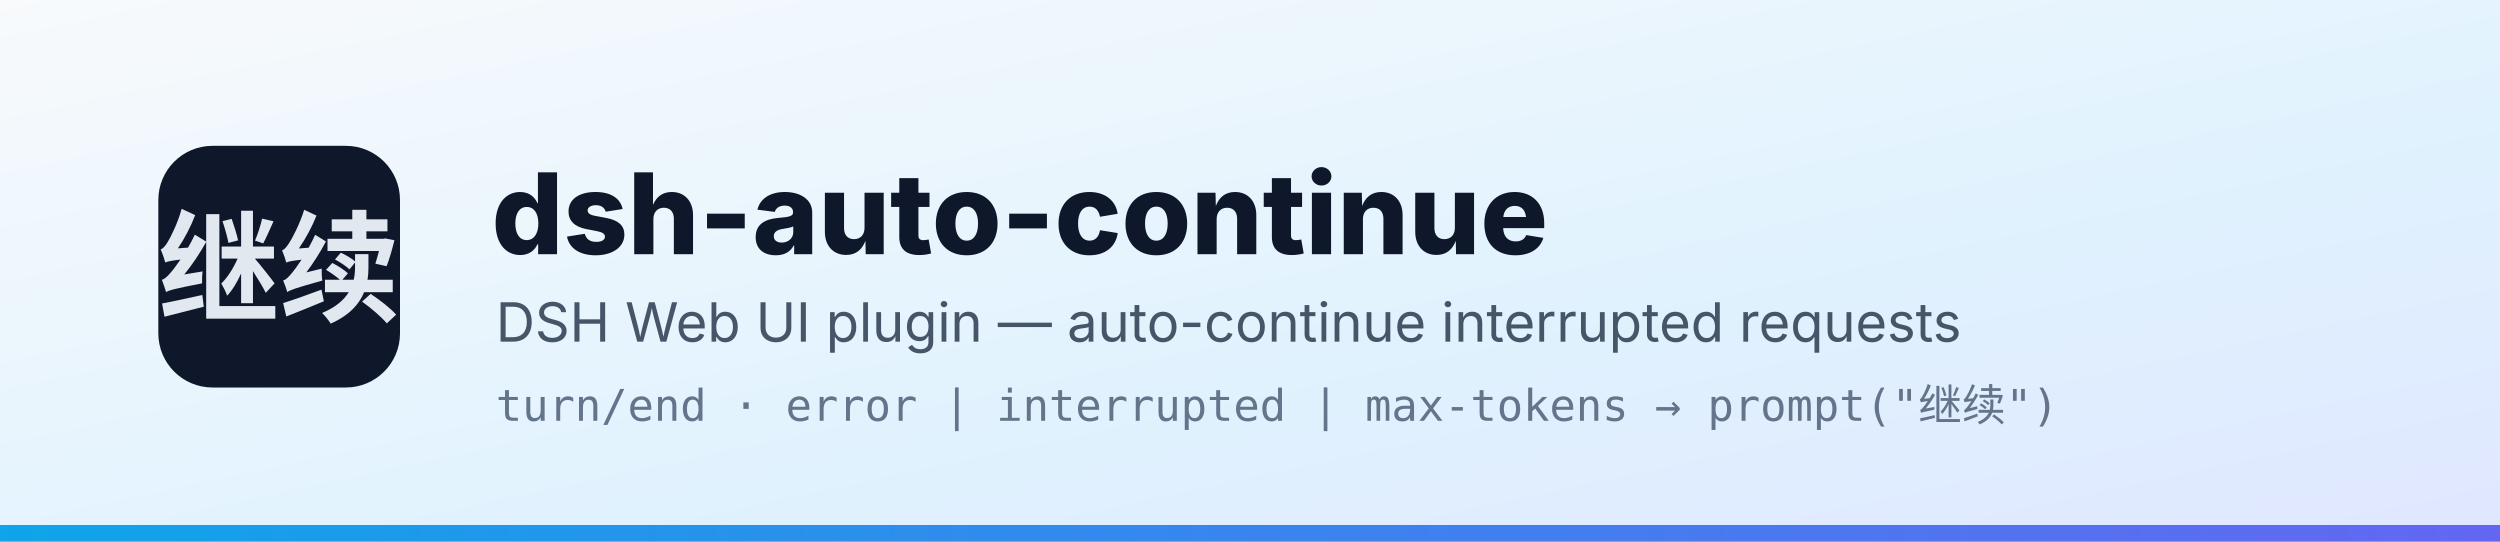
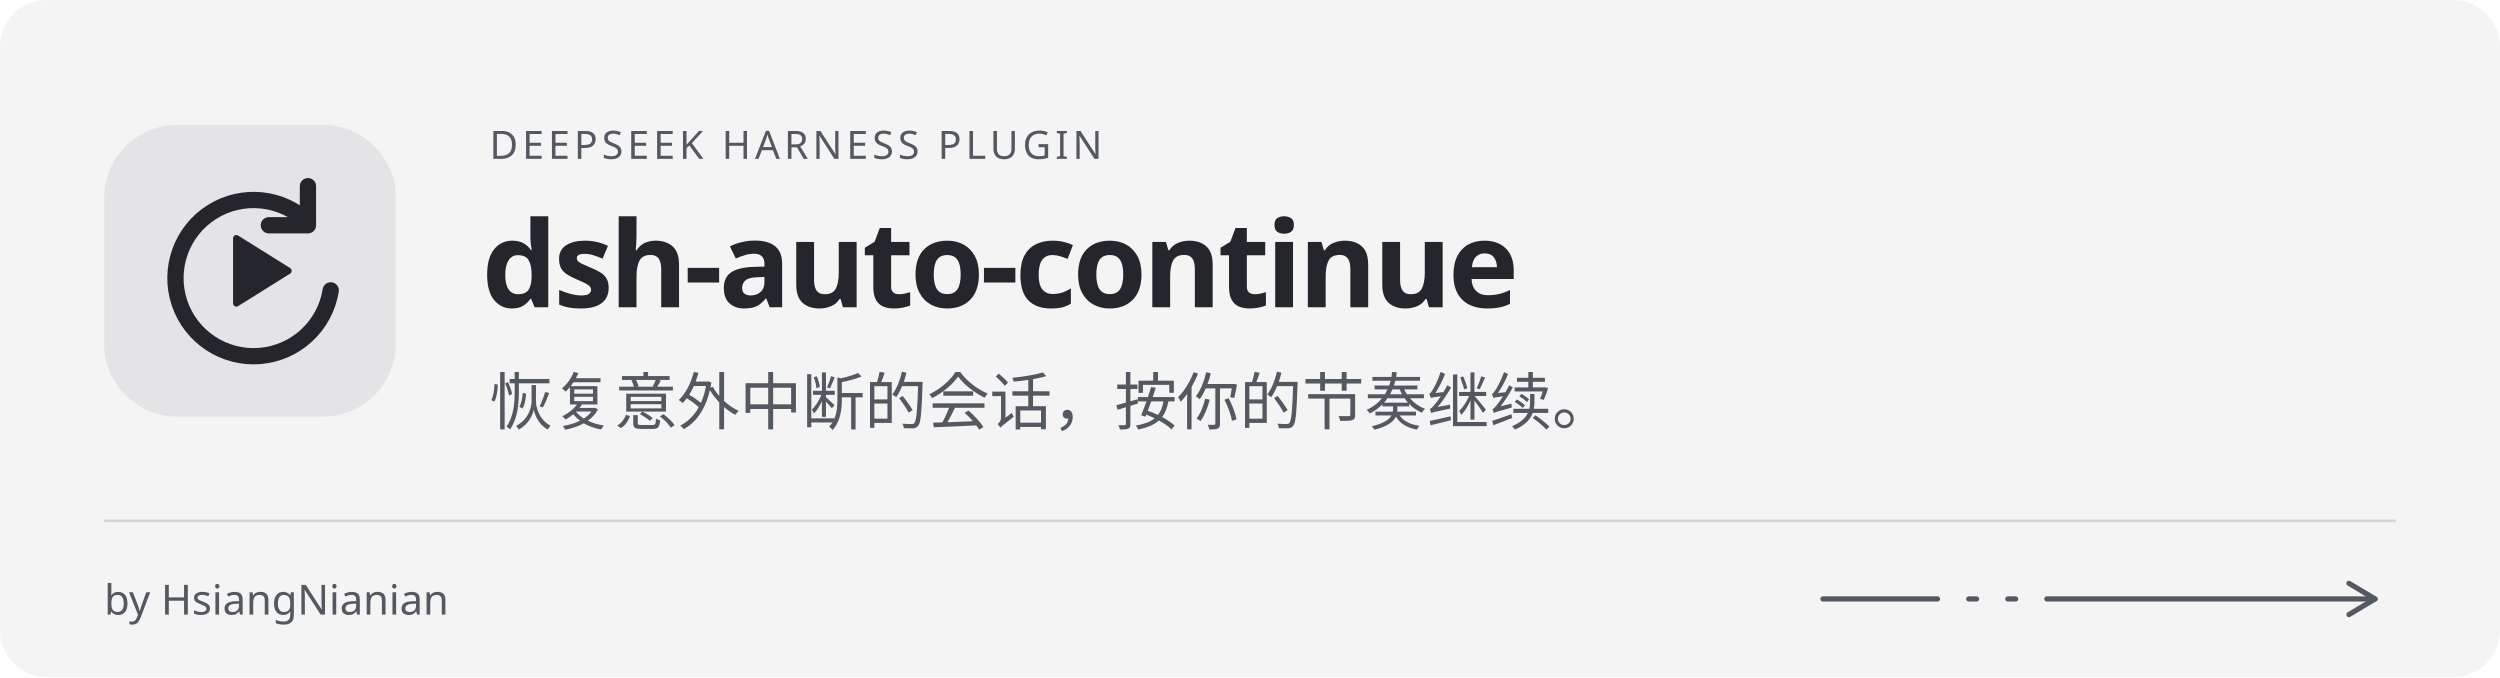
- <svg xmlns="http://www.w3.org/2000/svg" width="1200" height="260" font-family="system-ui, -apple-system, 'Segoe UI', sans-serif" viewBox="0 0 1200 260">
-   <defs>
-     <linearGradient id="bg" x1="0" x2="1" y1="0" y2="1">
-       <stop offset="0%" stop-color="#f8fafc" />
-       <stop offset="60%" stop-color="#e0f2fe" />
-       <stop offset="100%" stop-color="#e0e7ff" />
-     </linearGradient>
-     <linearGradient id="bar" x1="0" x2="1" y1="0" y2="0">
-       <stop offset="0%" stop-color="#0ea5e9" />
-       <stop offset="100%" stop-color="#6366f1" />
-     </linearGradient>
-   </defs>
-   <rect width="1200" height="260" fill="url(#bg)" />
-   <rect width="1200" height="8" x="0" y="252" fill="url(#bar)" />
-   <rect width="116" height="116" x="76" y="70" fill="#0f172a" rx="26" />
-   <text x="134" y="150" fill="#e2e8f0" font-size="58" font-weight="700" text-anchor="middle">继续</text>
-   <text x="236" y="122" fill="#0f172a" font-size="54" font-weight="800">dsh-auto-continue</text>
-   <text x="238" y="164" fill="#475569" font-size="26">DSH Web UI plugin — auto-continue interrupted requests</text>
-   <text x="238" y="202" fill="#64748b" font-family="ui-monospace, SFMono-Regular, Menlo, monospace" font-size="21">turn/end · error | interrupted | max-tokens → prompt("继续")</text>
+ <svg xmlns="http://www.w3.org/2000/svg" width="960" height="260" viewBox="0 0 960 260" role="img" lang="zh" aria-labelledby="title description">
+   <style>
+     text { font-family: -apple-system, BlinkMacSystemFont, 'Segoe UI', 'Noto Sans', 'PingFang SC', 'Microsoft YaHei', sans-serif; }
+     .wordmark { font-size: 46px; font-weight: 650; letter-spacing: -1.5px; }
+     .tagline { font-size: 24px; }
+     .compact { display: none; }
+     @media (max-width: 520px) {
+       .eyebrow { font-size: 23px; letter-spacing: 0; }
+       .wordmark { font-size: 49px; }
+       .tagline { font-size: 32px; }
+       .credit { font-size: 25px; }
+       .full { display: none; }
+       .compact { display: inline; }
+     }
+   </style>
+   <rect width="960" height="260" rx="18" fill="#f4f4f5" />
+   <rect x="40" y="48" width="112" height="112" rx="28" fill="#e4e4e7" />
+   <g transform="translate(57 64) scale(1.25)">
+     <path d="M49 17A24 24 0 1 0 56 38" fill="none" stroke="#24262b" stroke-width="5" stroke-linecap="round" />
+     <path d="M49 6v12H37" fill="none" stroke="#24262b" stroke-width="5" stroke-linecap="round" stroke-linejoin="round" />
+     <path d="M27 22l16 10-16 10Z" fill="#24262b" stroke="#24262b" stroke-width="2" stroke-linejoin="round" />
+   </g>
+   <g fill="#24262b">
+     <text class="eyebrow" x="188" y="61" fill="#545961" font-size="15" letter-spacing="1.6">DEEPSEEK HARNESS PLUGIN</text>
+     <text class="wordmark" x="185" y="118">dsh-auto-continue</text>
+     <text class="tagline full" x="188" y="163" fill="#545961">恢复意外中断的会话，按你的节奏继续。</text>
+     <text class="tagline compact" x="188" y="163" fill="#545961">会话意外中断？接着来。</text>
+   </g>
+   <path d="M40 200H920" stroke="#d4d4d8" />
+   <text class="credit" x="40" y="236" fill="#545961" font-size="16">by HsiangNianian</text>
+   <g fill="none" stroke="#545961" stroke-width="2" stroke-linecap="round" stroke-linejoin="round">
+     <path d="M700 230h44m12 0h3m12 0h3m12 0h126" />
+     <path d="m902 224 10 6-10 6" />
+   </g>
</svg>
